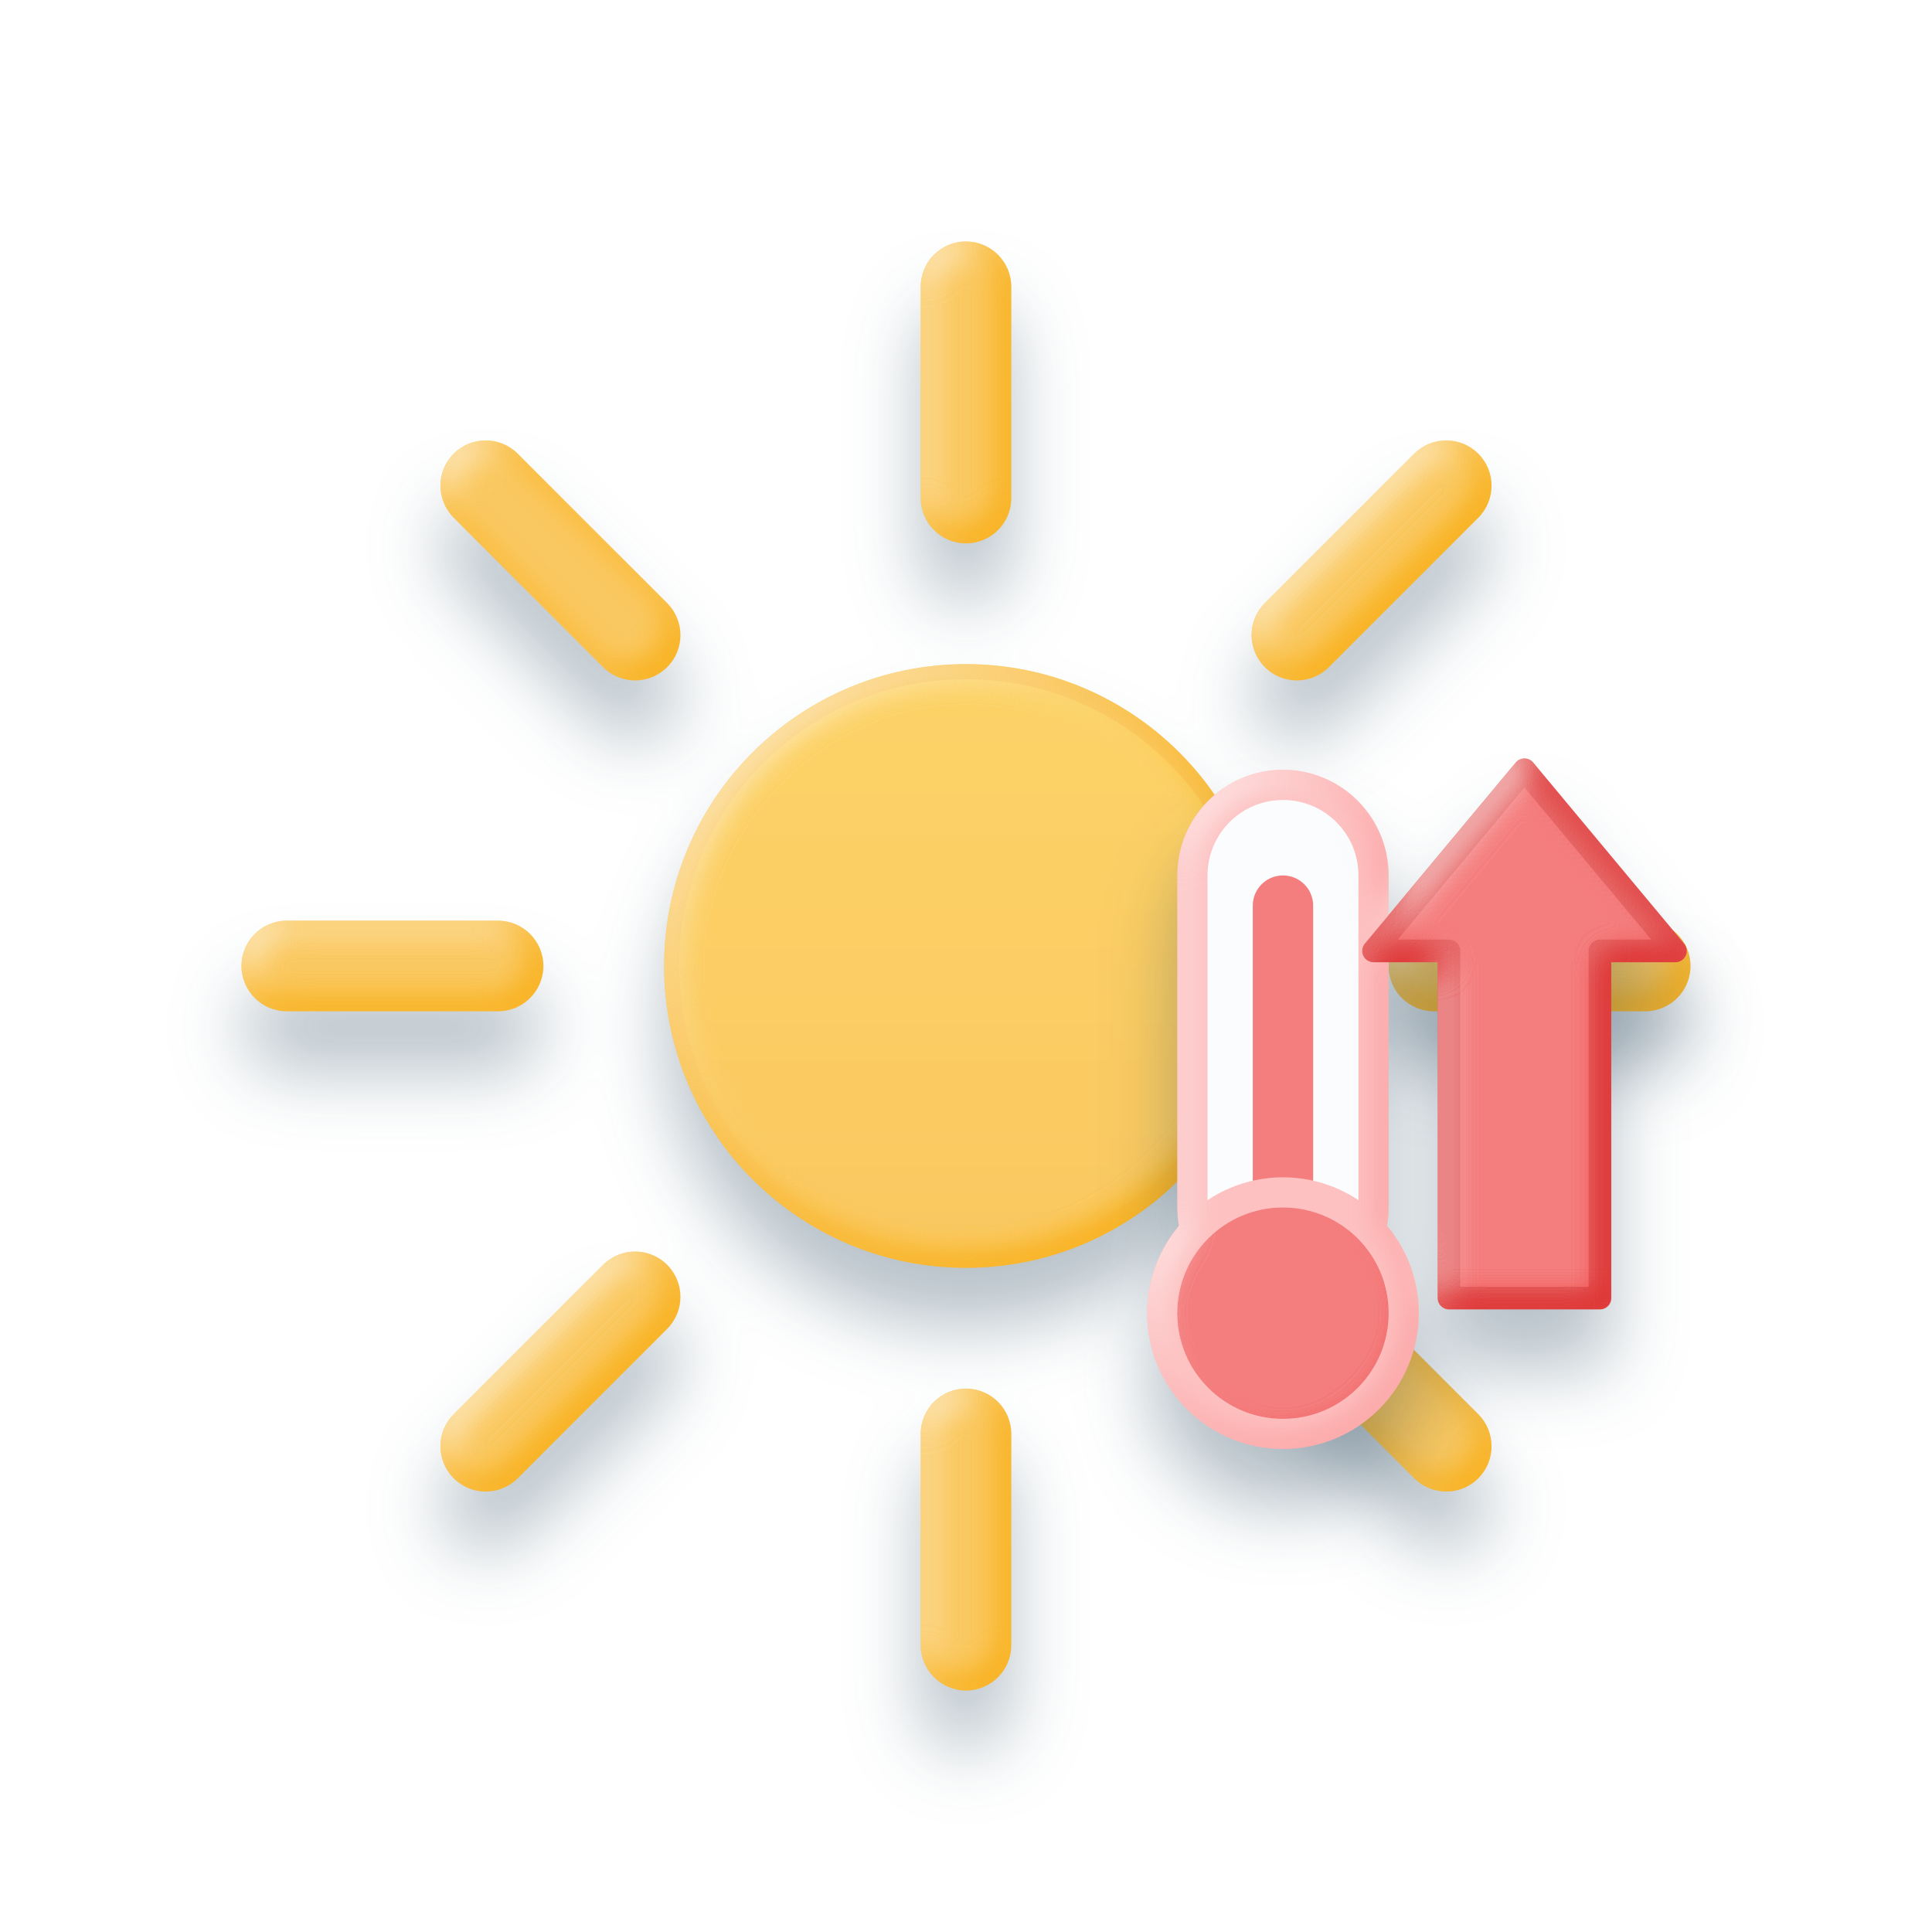
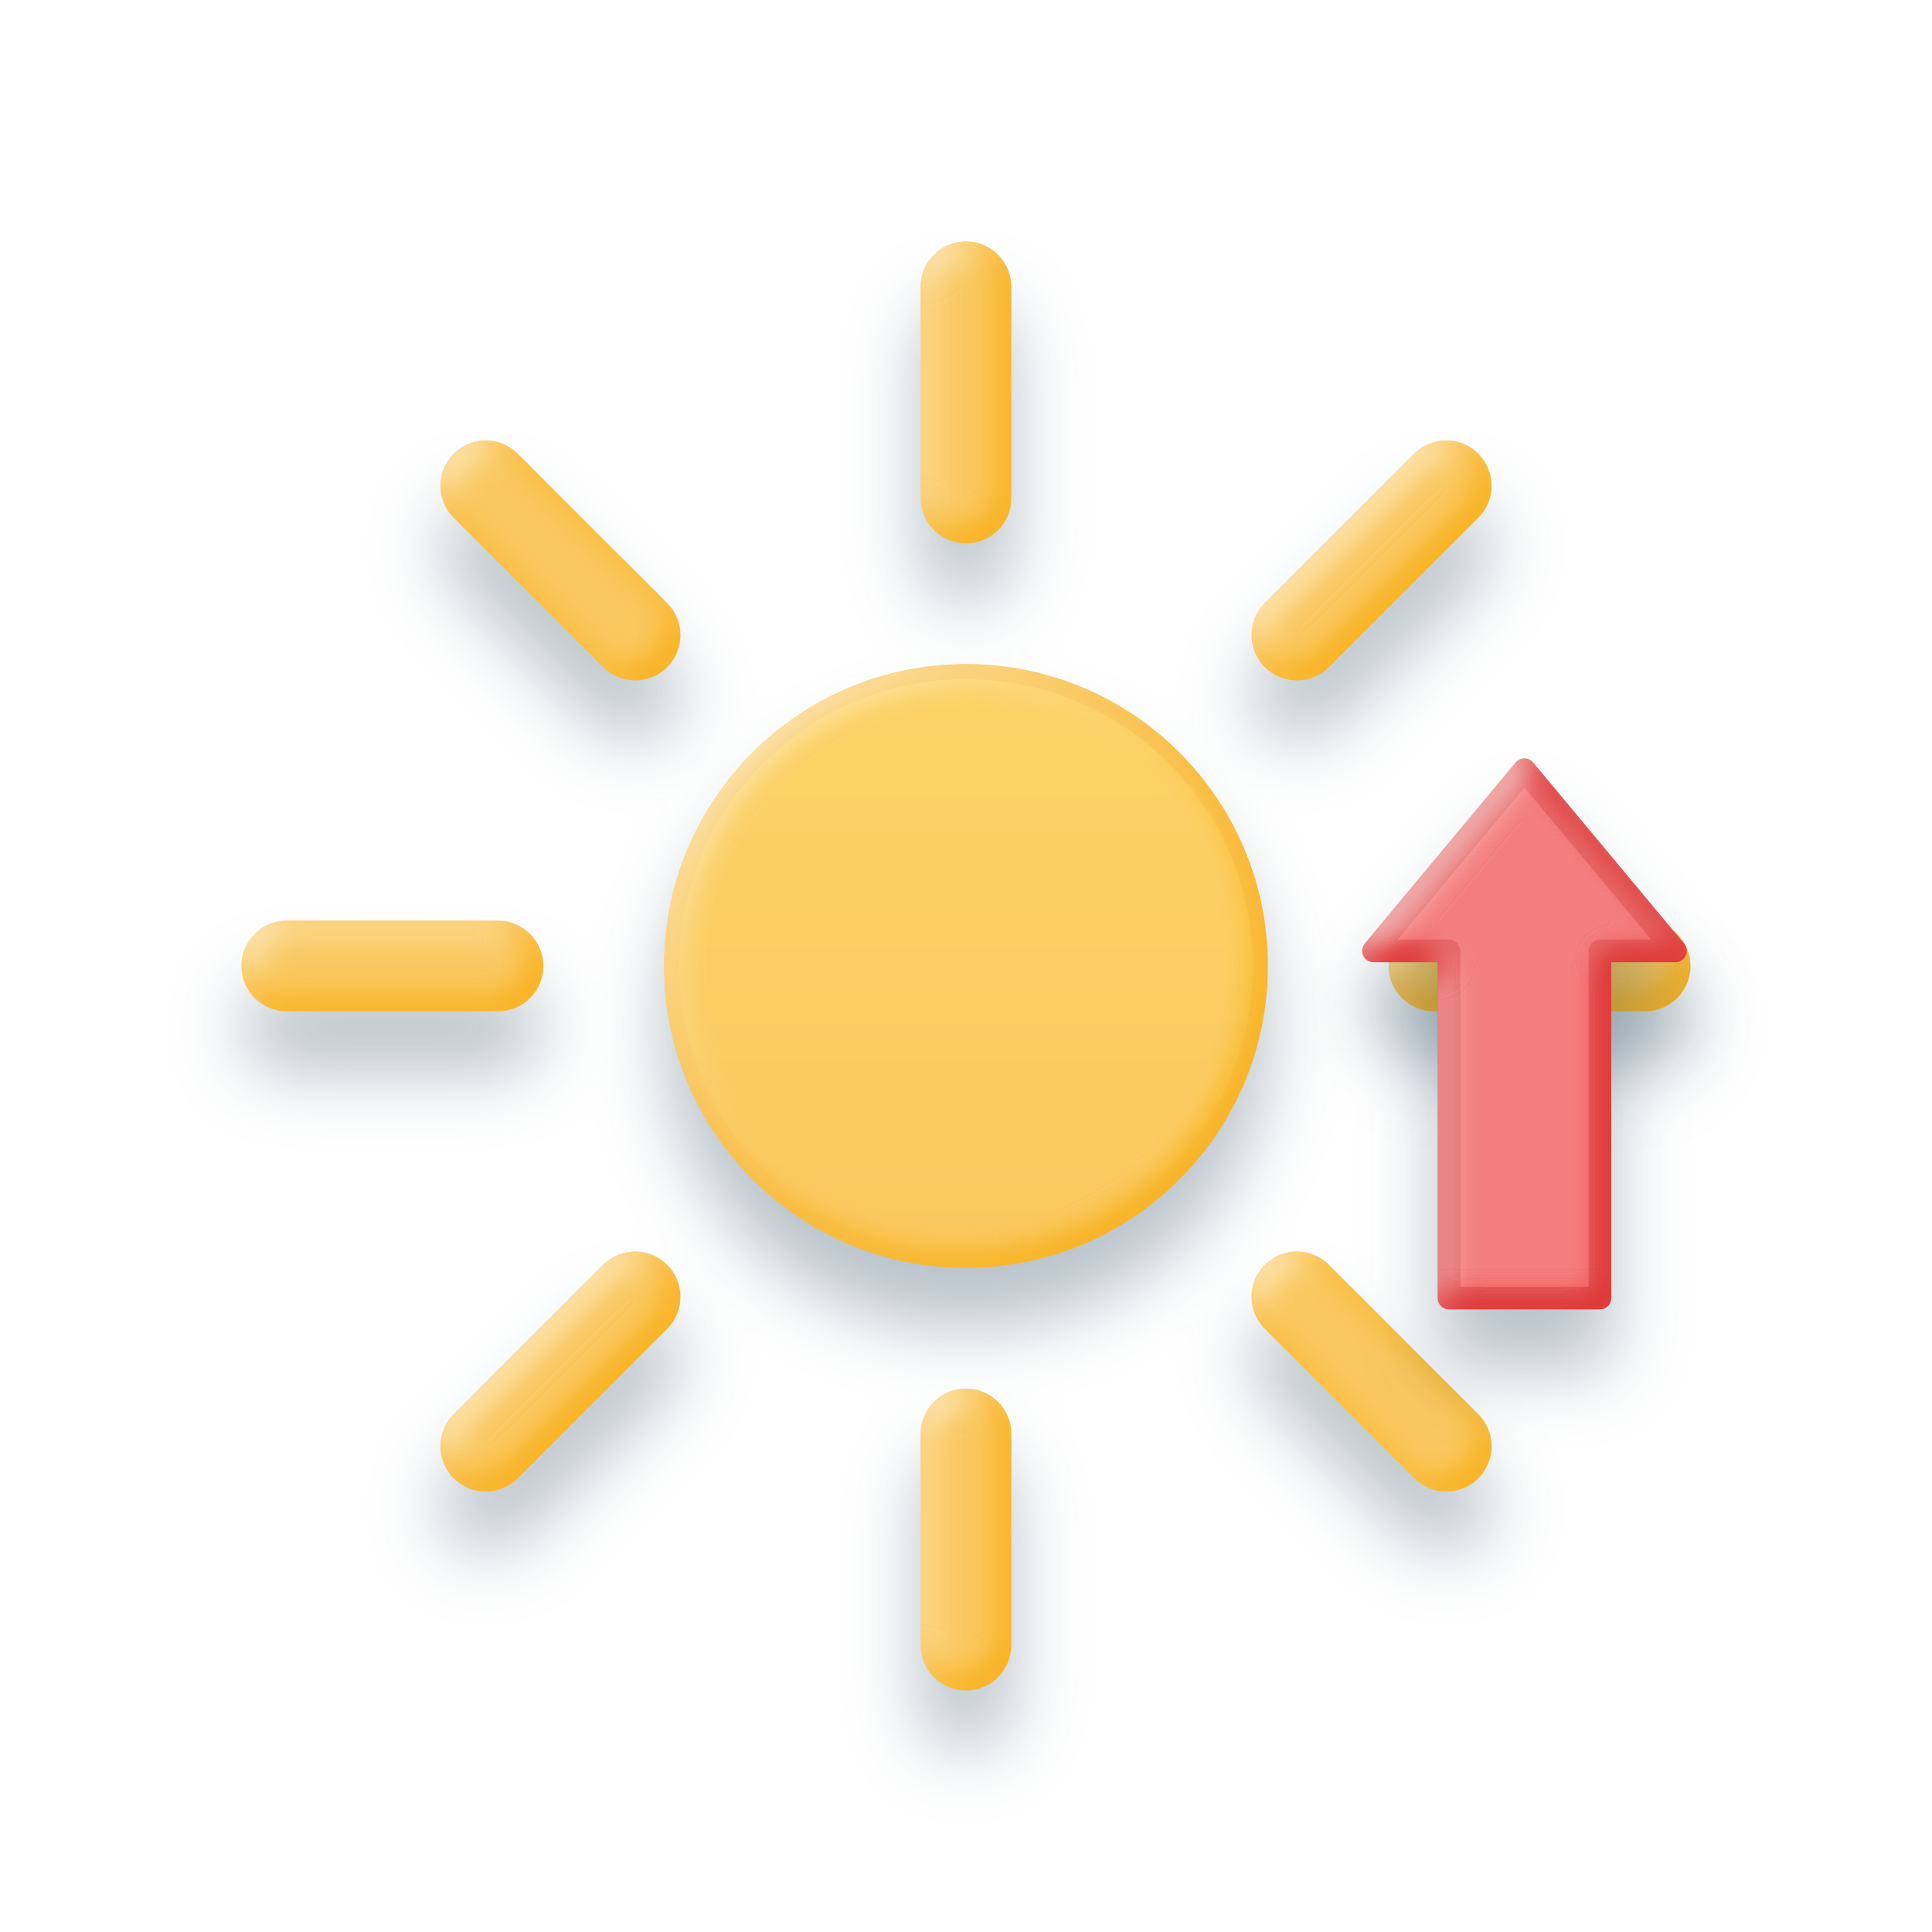
<svg xmlns="http://www.w3.org/2000/svg" viewBox="0 0 128 128" fill="none">
  <defs>
    <filter id="soft3d1" x="-35%" y="-35%" width="170%" height="185%" color-interpolation-filters="sRGB">
      <feGaussianBlur in="SourceAlpha" stdDeviation="2.4" result="blur" />
      <feOffset in="blur" dx="0" dy="4" result="off" />
      <feFlood flood-color="#17384d" flood-opacity=".30" result="shadowColor" />
      <feComposite in="shadowColor" in2="off" operator="in" result="shadow" />
      <feGaussianBlur in="SourceAlpha" stdDeviation="1.1" result="surface" />
      <feSpecularLighting in="surface" surfaceScale="5" specularConstant=".62" specularExponent="20" lighting-color="#ffffff" result="spec">
        <feDistantLight azimuth="225" elevation="60" />
      </feSpecularLighting>
      <feComposite in="spec" in2="SourceAlpha" operator="in" result="specClip" />
      <feMerge>
        <feMergeNode in="shadow" />
        <feMergeNode in="SourceGraphic" />
        <feMergeNode in="specClip" />
      </feMerge>
    </filter>
  </defs>
  <g filter="url(#soft3d1)">
    <g id="clear-day">
      <g id="Sun">
        <circle id="Core" cx="64" cy="64" r="19.5" fill="url(#paint0_linear_1802_5186)" stroke="#F8AF18" />
        <g id="Rays">
          <path d="M61 19C61 17.343 62.343 16 64 16C65.657 16 67 17.343 67 19V33C67 34.657 65.657 36 64 36C62.343 36 61 34.657 61 33V19Z" fill="#F8AF18" />
          <path d="M93.698 30.059C94.87 28.887 96.77 28.887 97.941 30.059C99.113 31.23 99.113 33.13 97.941 34.301L88.042 44.201C86.87 45.373 84.971 45.373 83.799 44.201C82.627 43.029 82.627 41.13 83.799 39.958L93.698 30.059Z" fill="#F8AF18" />
          <path d="M109 61C110.657 61 112 62.343 112 64C112 65.657 110.657 67 109 67H95C93.343 67 92 65.657 92 64C92 62.343 93.343 61 95 61H109Z" fill="#F8AF18" />
          <path d="M97.941 93.698C99.113 94.87 99.113 96.77 97.941 97.941C96.77 99.113 94.87 99.113 93.698 97.941L83.799 88.042C82.627 86.87 82.627 84.971 83.799 83.799C84.971 82.627 86.87 82.627 88.042 83.799L97.941 93.698Z" fill="#F8AF18" />
          <path d="M61 95C61 93.343 62.343 92 64 92C65.657 92 67 93.343 67 95V109C67 110.657 65.657 112 64 112C62.343 112 61 110.657 61 109V95Z" fill="#F8AF18" />
          <path d="M39.958 83.799C41.13 82.627 43.029 82.627 44.201 83.799C45.373 84.971 45.373 86.87 44.201 88.042L34.301 97.941C33.13 99.113 31.23 99.113 30.059 97.941C28.887 96.77 28.887 94.87 30.059 93.698L39.958 83.799Z" fill="#F8AF18" />
          <path d="M33 61C34.657 61 36 62.343 36 64C36 65.657 34.657 67 33 67H19C17.343 67 16 65.657 16 64C16 62.343 17.343 61 19 61H33Z" fill="#F8AF18" />
          <path d="M44.201 39.958C45.373 41.13 45.373 43.029 44.201 44.201C43.029 45.373 41.13 45.373 39.958 44.201L30.059 34.301C28.887 33.13 28.887 31.23 30.059 30.059C31.23 28.887 33.13 28.887 34.301 30.059L44.201 39.958Z" fill="#F8AF18" />
        </g>
      </g>
    </g>
    <defs>
      <linearGradient id="paint0_linear_1802_5186" x1="64" y1="44" x2="64" y2="84" gradientUnits="userSpaceOnUse">
        <stop stop-color="#FBBF24" />
        <stop offset="1" stop-color="#F8AF18" />
      </linearGradient>
    </defs>
  </g>
  <g id="HeatIndicator" filter="url(#soft3d1)">
-     <g id="Thermometer">
-       <rect x="79" y="52" width="12" height="34" rx="6" fill="#F8FAFC" stroke="#FCA5A5" stroke-width="2" />
-       <rect x="83" y="58" width="4" height="24" rx="2" fill="#EF4444" />
-       <circle cx="85" cy="87" r="8" fill="#EF4444" stroke="#FCA5A5" stroke-width="2" />
-     </g>
    <path id="RisingArrow" d="M96 86V63H91L101 51L111 63H106V86Z" fill="#EF4444" stroke="#DC2626" stroke-width="1.5" stroke-linejoin="round" />
  </g>
</svg>
